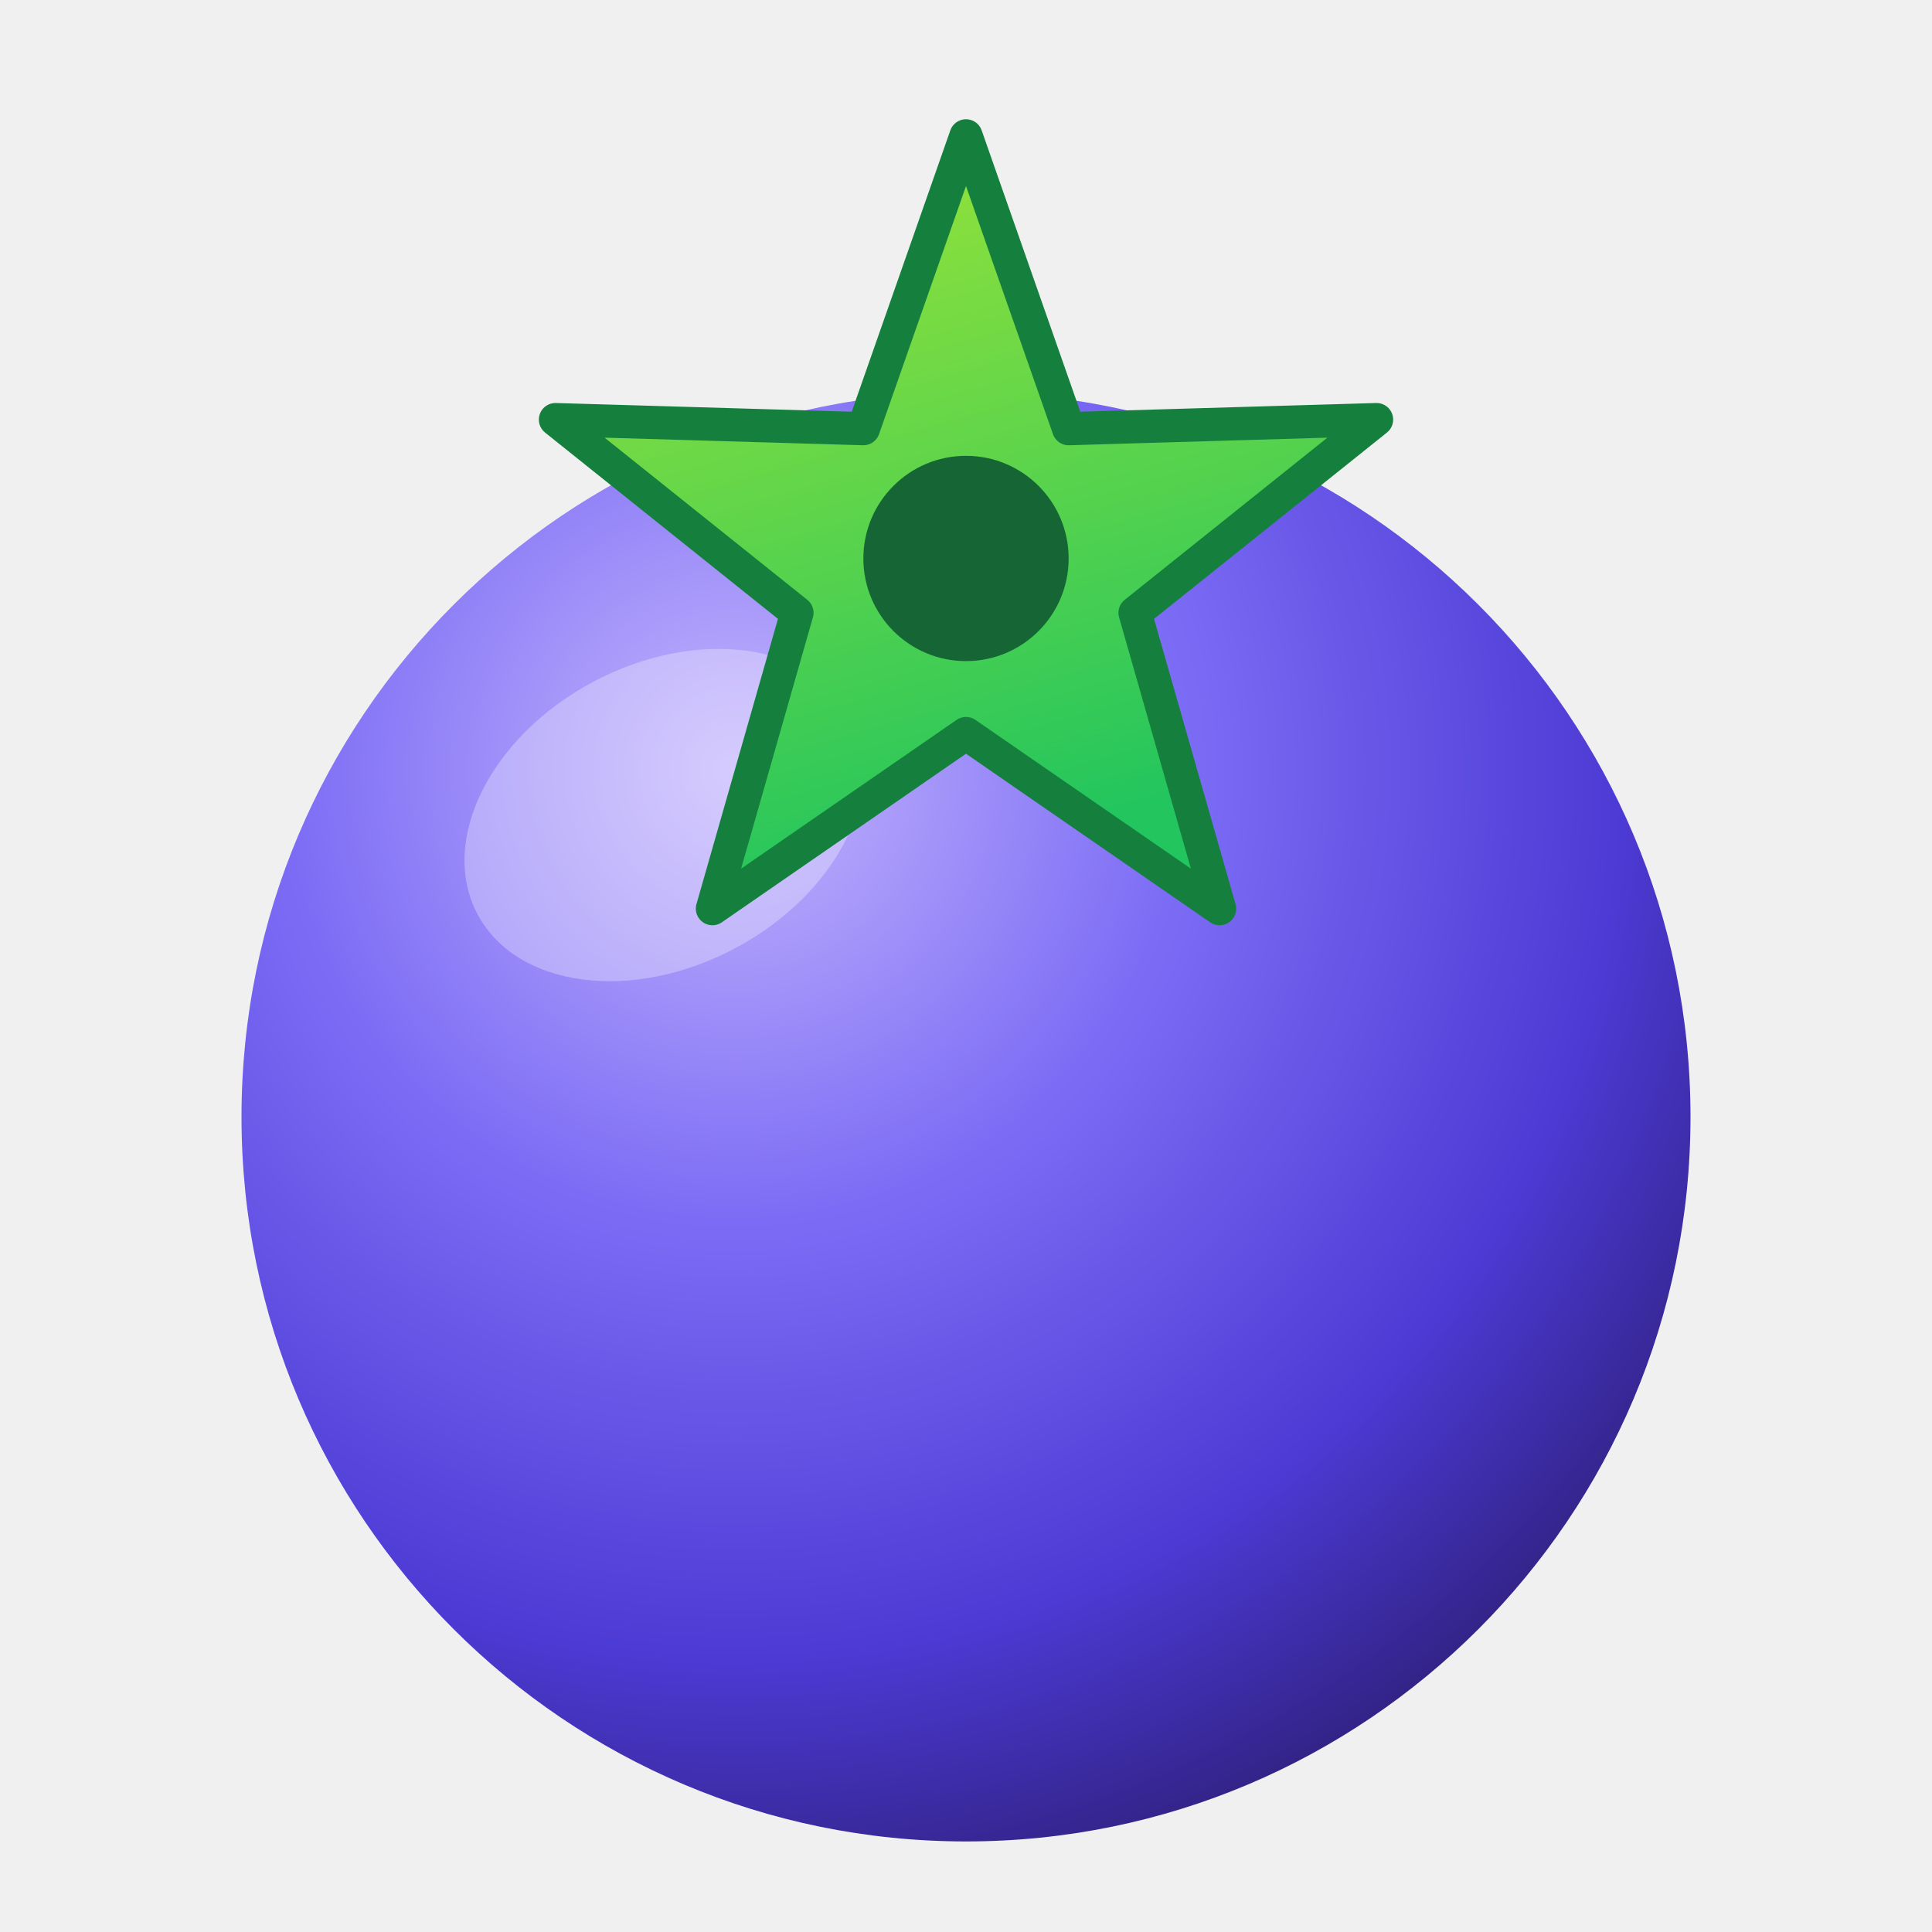
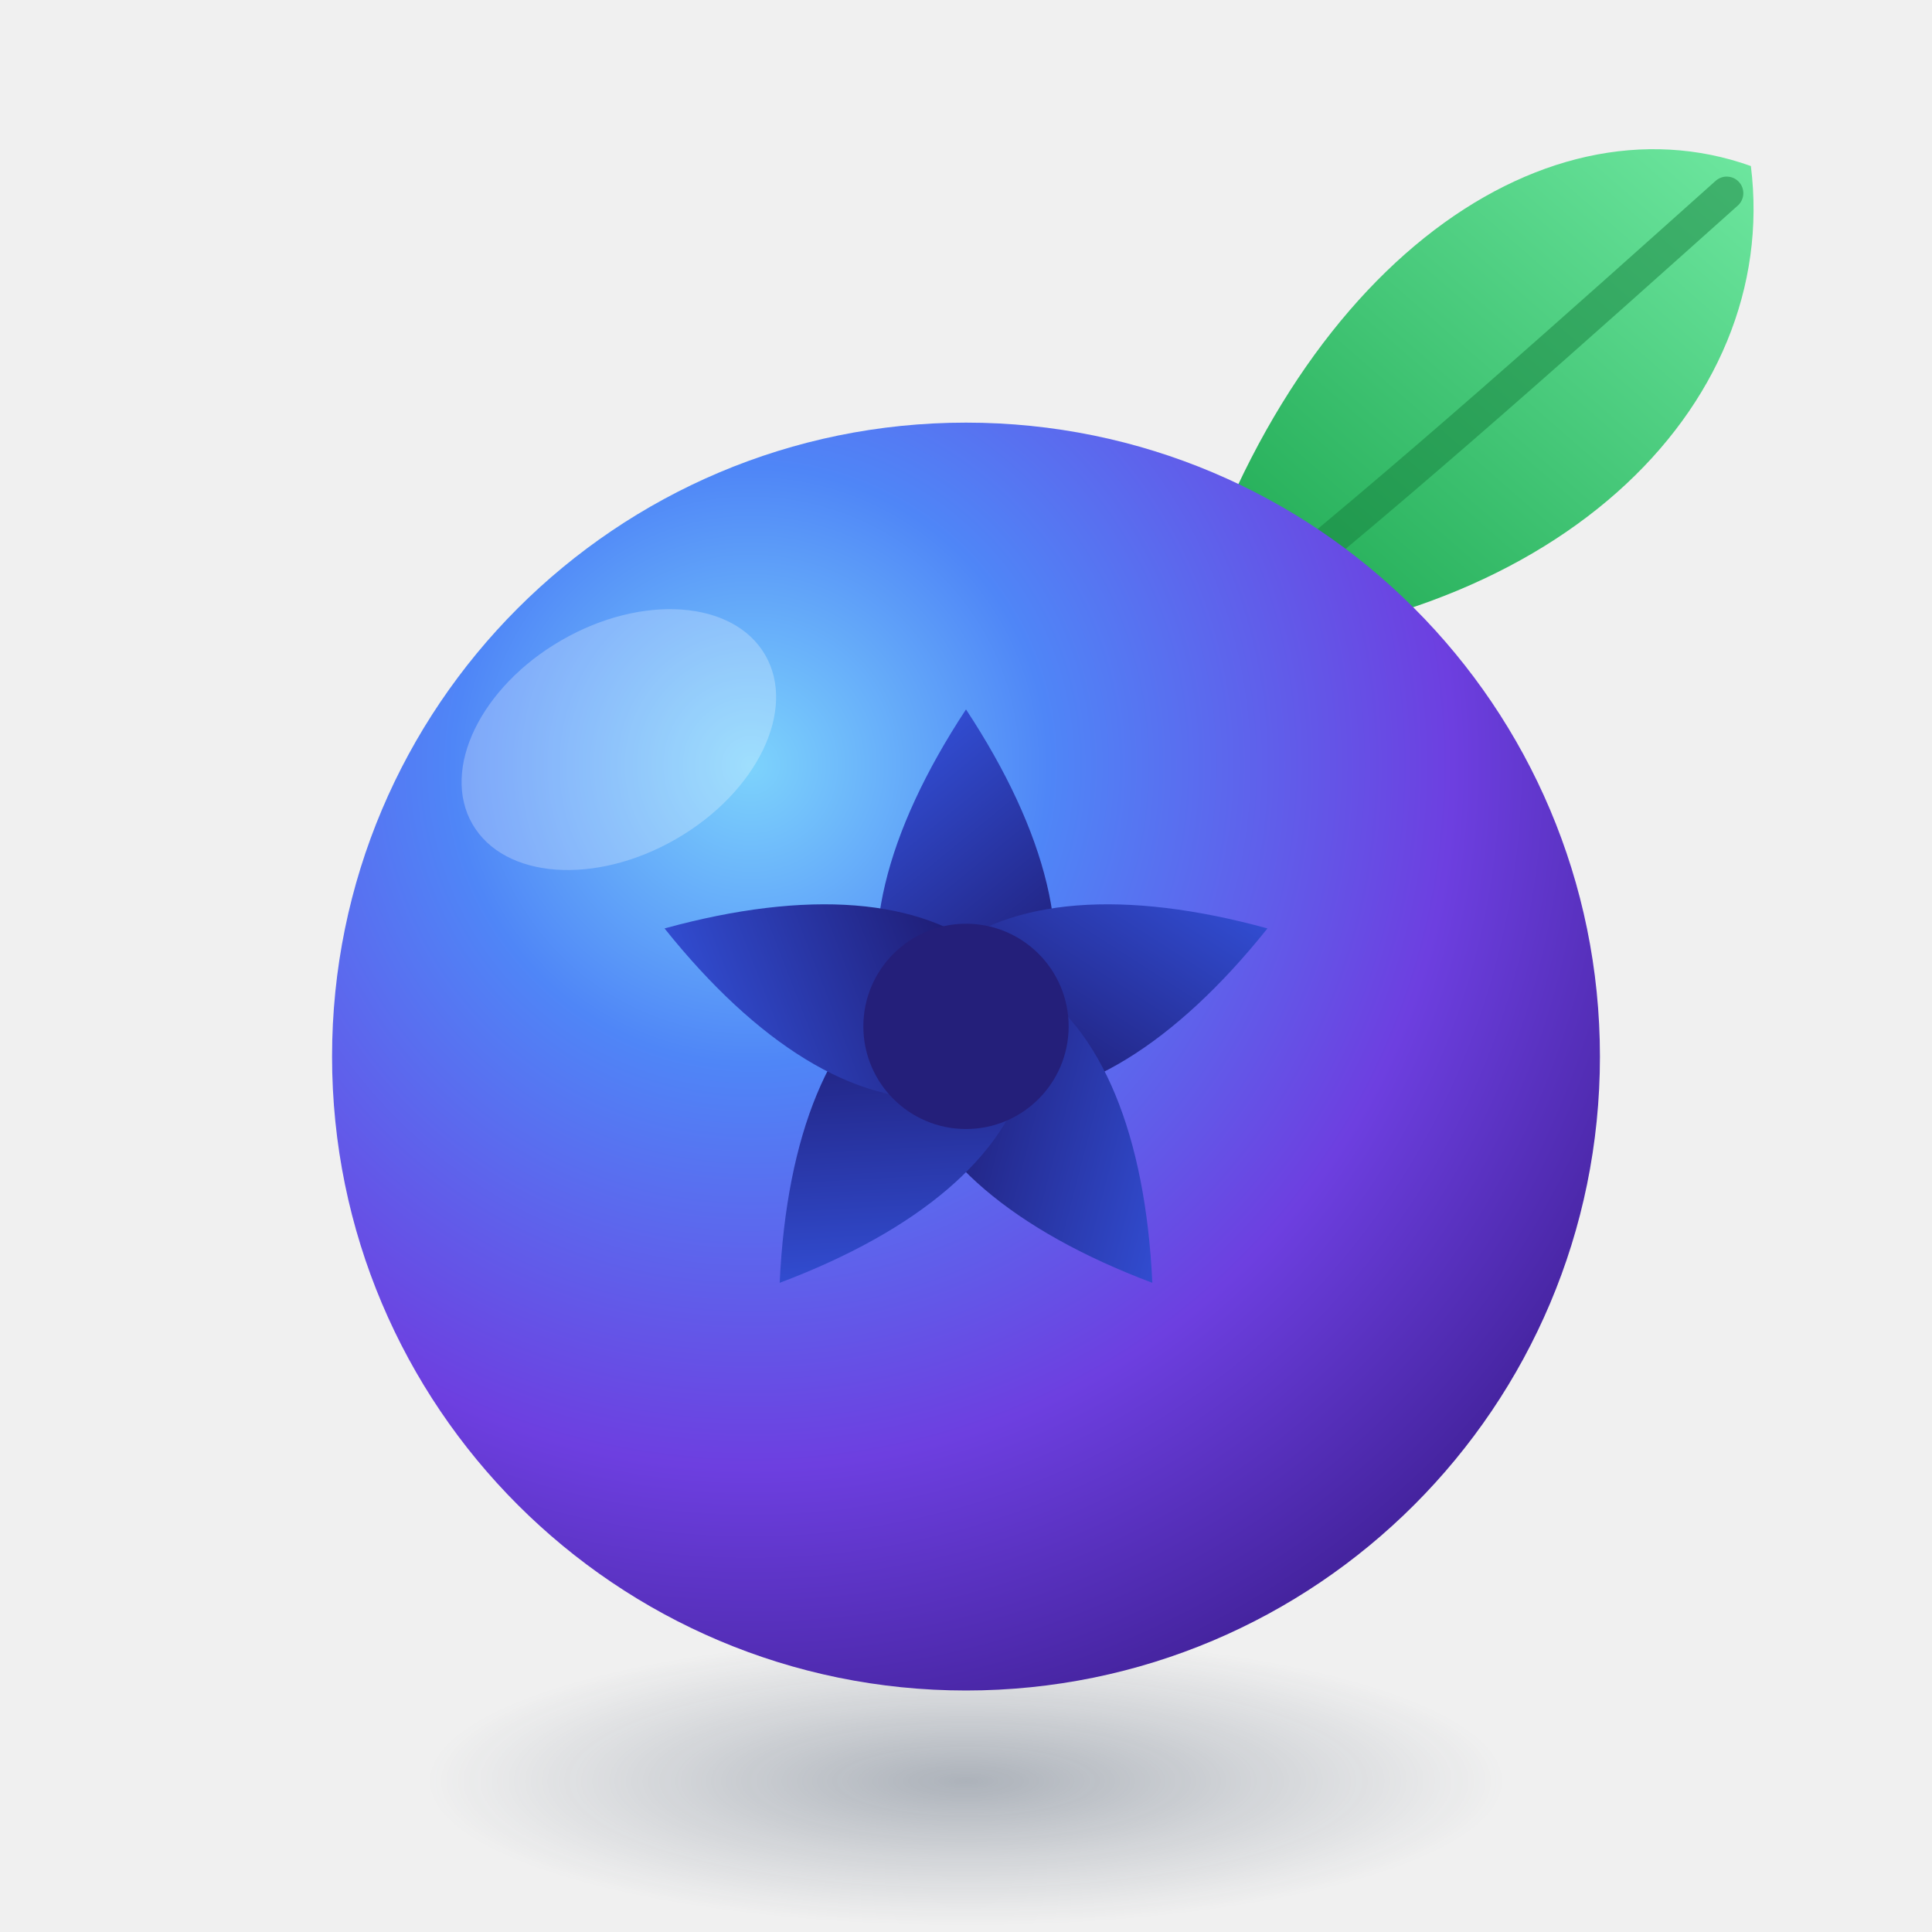
<svg xmlns="http://www.w3.org/2000/svg" viewBox="0 0 64 64" role="img" aria-label="Blueberry">
  <defs>
-     <radialGradient id="berry" cx="34%" cy="26%" r="82%">
-       <stop offset="0%" stop-color="#c4b5fd" />
-       <stop offset="38%" stop-color="#7c6cf5" />
-       <stop offset="75%" stop-color="#4c3ad4" />
-       <stop offset="100%" stop-color="#2e1f7a" />
+     <radialGradient id="berry" cx="33%" cy="27%" r="84%">
+       <stop offset="0%" stop-color="#7dd3fc" />
+       <stop offset="28%" stop-color="#4f86f7" />
+       <stop offset="66%" stop-color="#6d3fe0" />
+       <stop offset="100%" stop-color="#3b1d8f" />
    </radialGradient>
-     <linearGradient id="leaf" x1="0" y1="0" x2="0.3" y2="1">
-       <stop offset="0%" stop-color="#a3e635" />
-       <stop offset="100%" stop-color="#22c55e" />
+     <linearGradient id="calyx" x1="0.3" y1="0" x2="0.7" y2="1">
+       <stop offset="0%" stop-color="#3350d8" />
+       <stop offset="100%" stop-color="#1c1668" />
    </linearGradient>
+     <linearGradient id="leaf" x1="0" y1="1" x2="1" y2="0">
+       <stop offset="0%" stop-color="#16a34a" />
+       <stop offset="100%" stop-color="#6ee7a0" />
+     </linearGradient>
+     <radialGradient id="shade" cx="50%" cy="50%" r="50%">
+       <stop offset="0%" stop-color="#475569" stop-opacity="0.4" />
+       <stop offset="55%" stop-color="#475569" stop-opacity="0.17" />
+       <stop offset="100%" stop-color="#475569" stop-opacity="0" />
+     </radialGradient>
  </defs>
-   <circle cx="32" cy="37" r="24" fill="url(#berry)" />
-   <ellipse cx="22" cy="27" rx="7" ry="5" fill="#ffffff" opacity="0.3" transform="rotate(-28 22 27)" />
-   <g fill="url(#leaf)" stroke="#15803d" stroke-width="1.1" stroke-linejoin="round">
-     <path d="M32 4.5 35.4 14.2 45.6 13.9 37.6 20.3 40.4 30.1 32 24.3 23.6 30.1 26.4 20.3 18.4 13.9 28.6 14.2 Z" />
+   <ellipse cx="32" cy="59" rx="18" ry="4.8" fill="url(#shade)" />
+   <g>
+     <path d="M39 21.5 C42.5 9 51 3 58 5.5 C59 13.5 51.5 21 39 21.5 Z" fill="url(#leaf)" />
+     <path d="M41 20.4 C46.5 16 52.5 10.6 57.2 6.4" fill="none" stroke="#15803d" stroke-width="1.1" stroke-linecap="round" opacity="0.5" />
  </g>
-   <circle cx="32" cy="18.5" r="3.4" fill="#166534" />
+   <circle cx="32" cy="35" r="21" fill="url(#berry)" />
+   <ellipse cx="20.5" cy="24.5" rx="5.6" ry="3.8" fill="#ffffff" opacity="0.26" transform="rotate(-30 20.5 24.5)" />
+   <g fill="url(#calyx)" transform="translate(32 34)">
+     <path d="M0 -10.5 C2.7 -6.4 3.6 -2.7 2.5 0 C1.5 2.1 -1.5 2.1 -2.5 0 C-3.6 -2.7 -2.7 -6.4 0 -10.5 Z" />
+     <path d="M0 -10.5 C2.7 -6.4 3.6 -2.7 2.5 0 C1.5 2.1 -1.5 2.1 -2.5 0 C-3.6 -2.7 -2.7 -6.4 0 -10.5 Z" transform="rotate(72)" />
+     <path d="M0 -10.5 C2.7 -6.4 3.6 -2.7 2.5 0 C1.5 2.1 -1.5 2.1 -2.5 0 C-3.6 -2.7 -2.7 -6.4 0 -10.5 Z" transform="rotate(144)" />
+     <path d="M0 -10.5 C2.7 -6.4 3.6 -2.7 2.5 0 C1.5 2.1 -1.5 2.1 -2.5 0 C-3.6 -2.7 -2.7 -6.4 0 -10.5 Z" transform="rotate(216)" />
+     <path d="M0 -10.5 C2.7 -6.4 3.6 -2.7 2.5 0 C1.5 2.1 -1.5 2.1 -2.5 0 C-3.6 -2.7 -2.7 -6.4 0 -10.5 Z" transform="rotate(288)" />
+     <circle r="3.4" fill="#241f7a" />
+   </g>
</svg>
